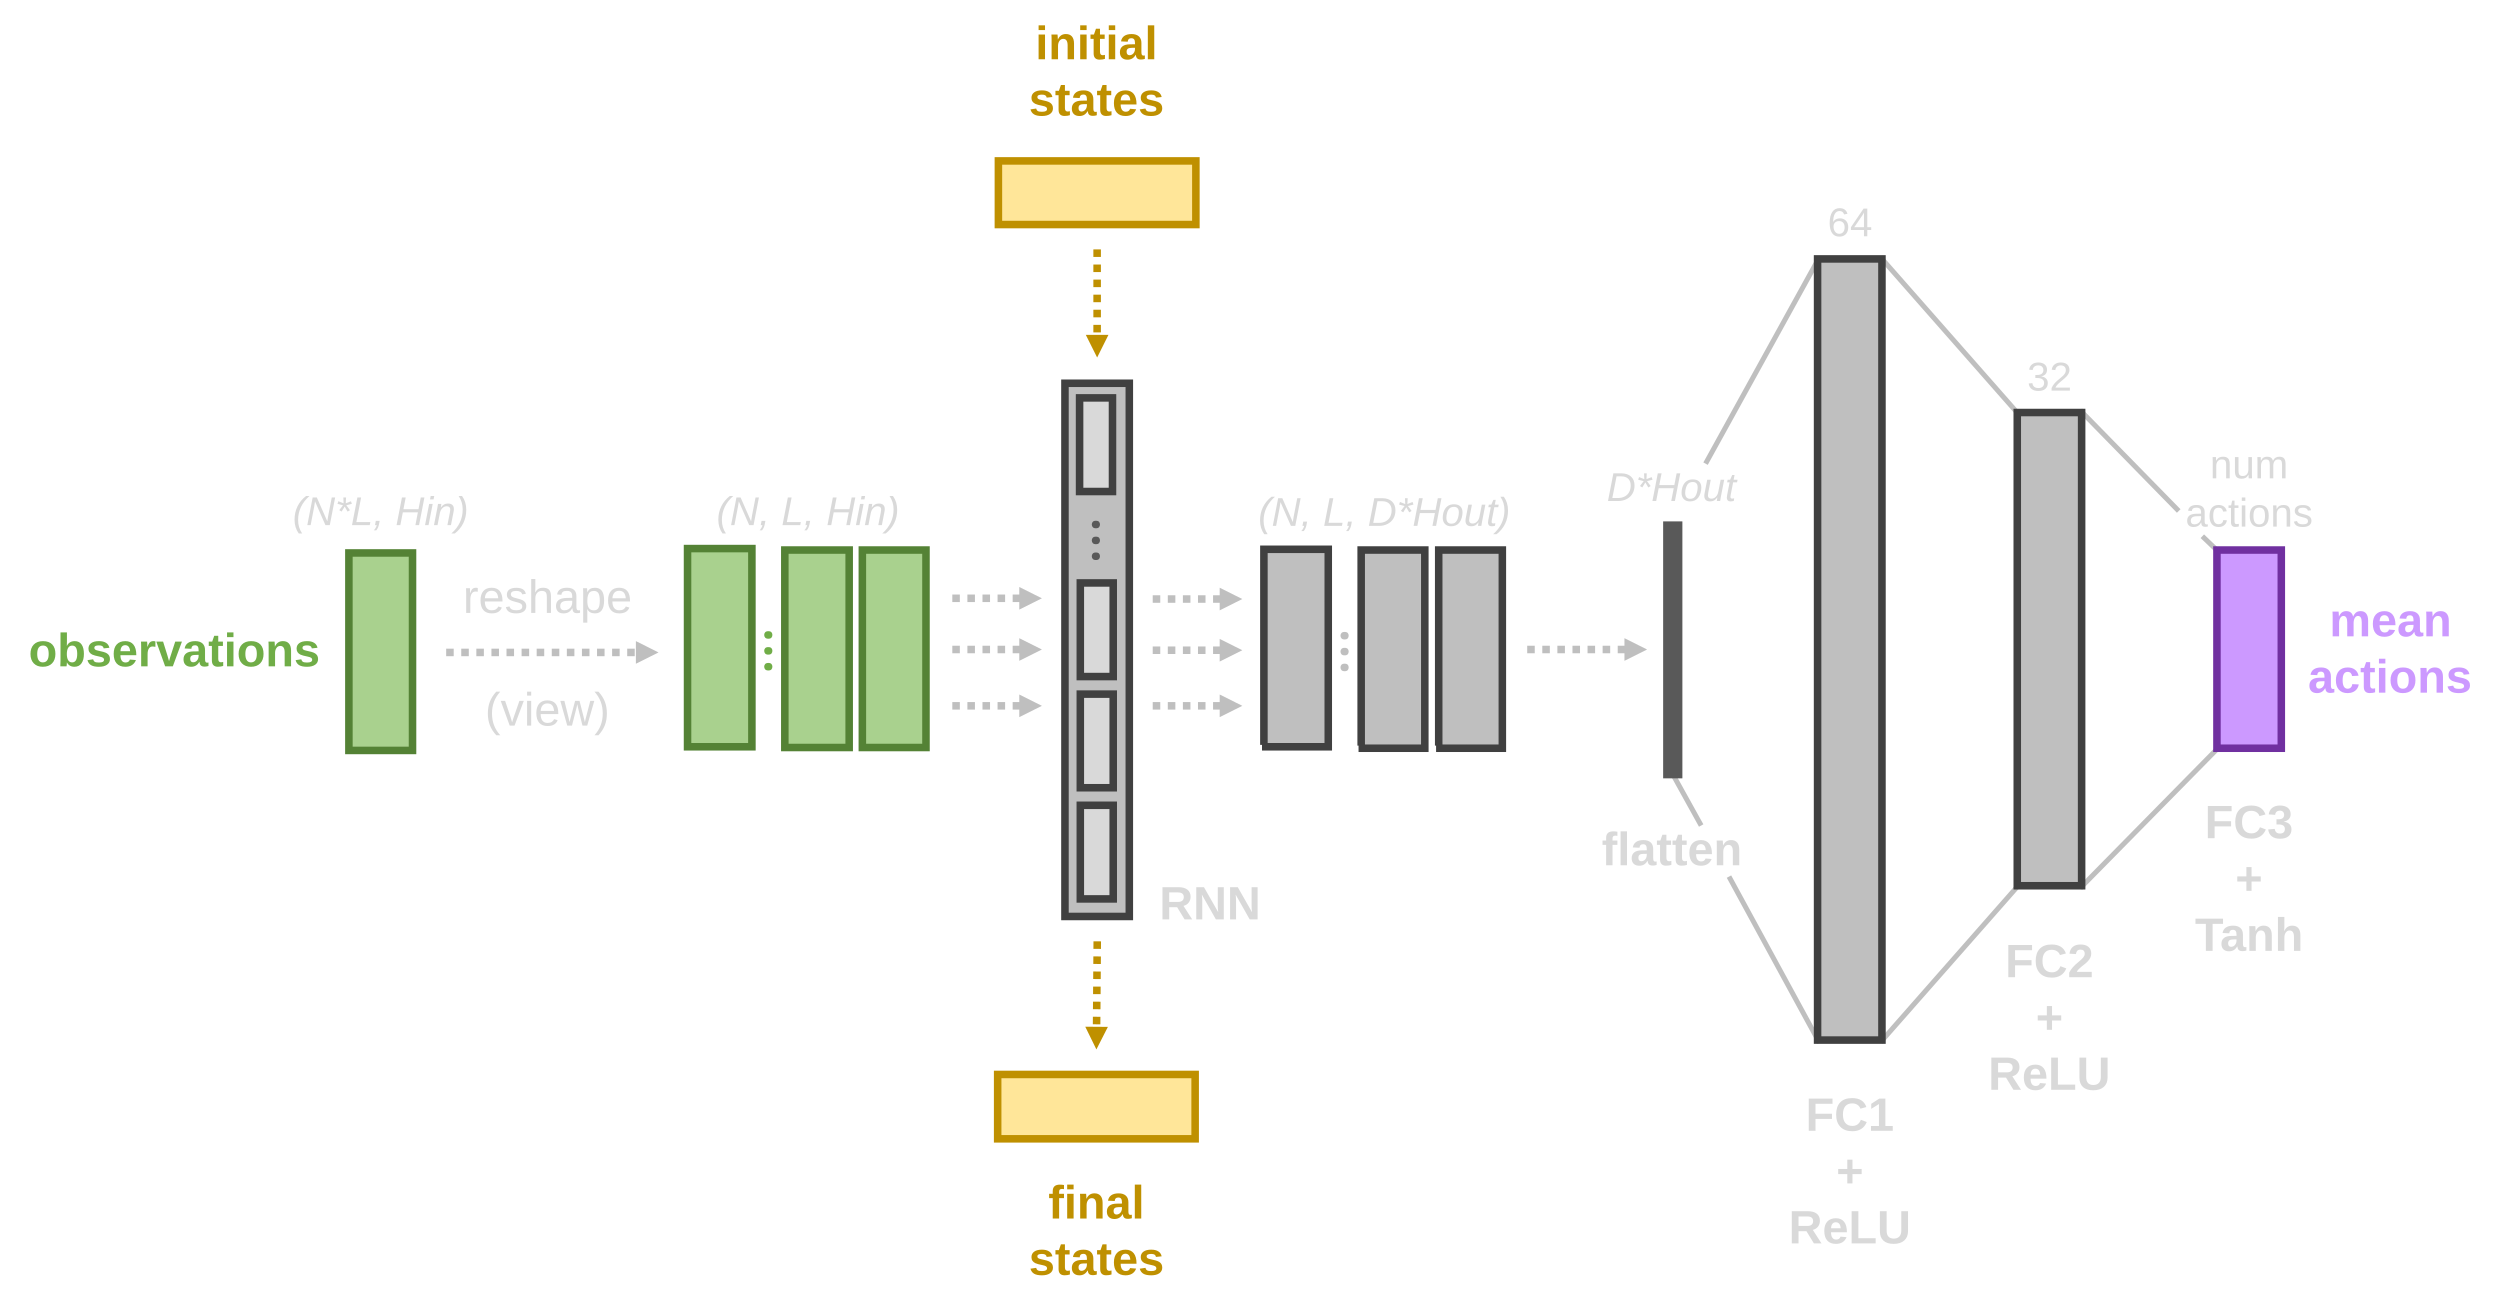
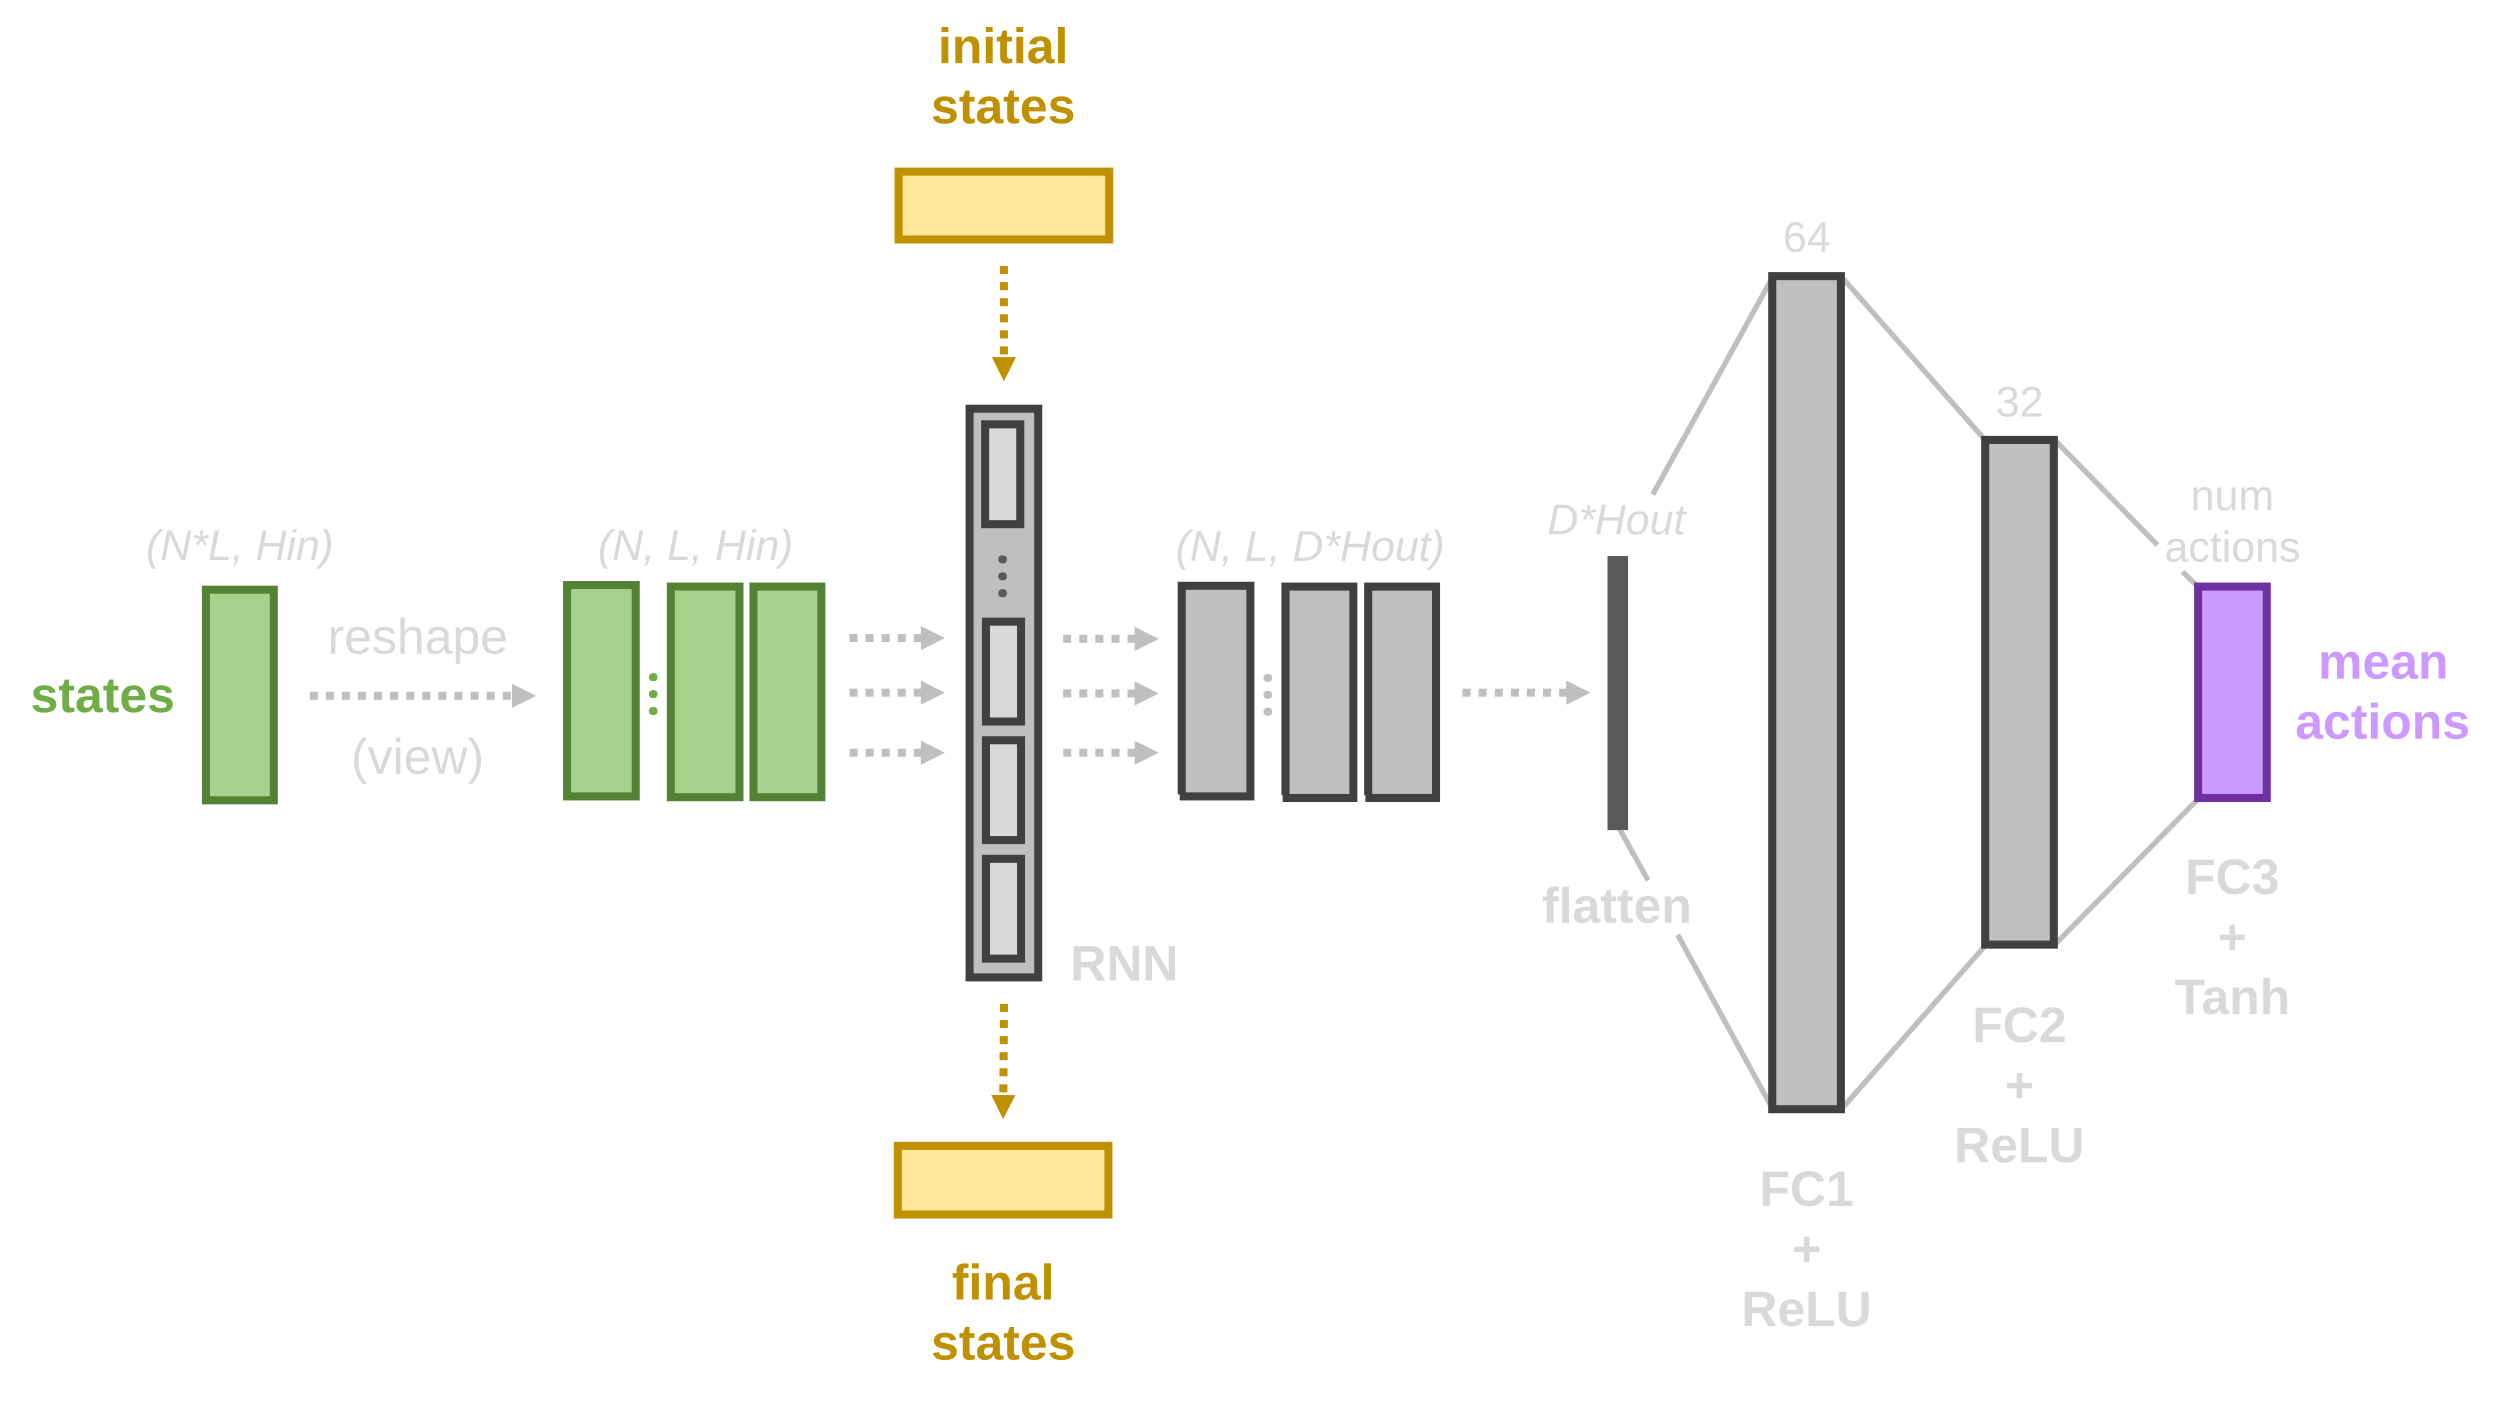
- <svg xmlns="http://www.w3.org/2000/svg" width="3418" height="1797" xml:space="preserve" overflow="hidden">
-   <g transform="translate(-1449 -688)">
+ <svg xmlns="http://www.w3.org/2000/svg" width="3205" height="1797" xml:space="preserve" overflow="hidden">
+   <defs>
+     <clipPath id="clip0">
+       <rect x="1662" y="688" width="3205" height="1797" />
+     </clipPath>
+   </defs>
+   <g clip-path="url(#clip0)" transform="translate(-1662 -688)">
    <path d="M3814.5 1889.5 3934.94 2110.65" stroke="#BFBFBF" stroke-width="6.875" stroke-linecap="square" stroke-miterlimit="8" stroke-dasharray="20.625 6.875" fill="none" fill-rule="evenodd" />
    <path d="M0 0 152.508 276.391" stroke="#BFBFBF" stroke-width="6.875" stroke-linecap="square" stroke-miterlimit="8" stroke-dasharray="20.625 6.875" fill="none" fill-rule="evenodd" transform="matrix(-1 0 0 1 3935.01 1042.5)" />
    <rect x="2905" y="1212" width="88" height="729" stroke="#404040" stroke-width="10.312" stroke-miterlimit="8" fill="#BFBFBF" />
    <rect x="2925" y="1232" width="45" height="128" stroke="#404040" stroke-width="10.312" stroke-miterlimit="8" fill="#D9D9D9" />
    <rect x="2926" y="1637" width="45" height="128" stroke="#404040" stroke-width="10.312" stroke-miterlimit="8" fill="#D9D9D9" />
    <rect x="2926" y="1789" width="45" height="128" stroke="#404040" stroke-width="10.312" stroke-miterlimit="8" fill="#D9D9D9" />
    <path d="M5.156-2.51828e-05 5.156 10.312-5.156 10.312-5.156 2.51828e-05ZM5.156 20.625 5.156 30.938-5.156 30.938-5.156 20.625ZM5.156 41.25 5.157 51.562-5.156 51.562-5.156 41.25ZM5.157 61.875 5.157 72.188-5.156 72.188-5.156 61.875ZM5.157 82.5 5.157 92.812-5.156 92.812-5.156 82.5ZM5.157 103.125 5.157 113.437-5.156 113.438-5.156 103.125ZM15.469 116.85 0.001 147.787-15.468 116.85Z" fill="#BF9000" transform="matrix(-1 0 0 1 2949 1029)" />
    <path d="M5.156-0.04 5.236 10.272-5.076 10.352-5.156 0.04ZM5.317 20.584 5.397 30.896-4.915 30.977-4.995 20.665ZM5.478 41.209 5.558 51.521-4.754 51.601-4.835 41.289ZM5.638 61.833 5.719 72.145-4.593 72.225-4.674 61.913ZM5.799 82.457 5.88 92.769-4.433 92.85-4.513 82.538ZM5.96 103.082 6.04 113.394-4.272 113.474-4.352 103.162ZM16.379 116.715 1.152 147.772-14.557 116.956Z" fill="#BF9000" transform="matrix(-1 0 0 1 2949.15 1975)" />
    <rect x="2522" y="1440" width="88" height="270" stroke="#548235" stroke-width="10.312" stroke-miterlimit="8" fill="#A9D18E" />
    <rect x="2389" y="1438" width="88" height="271" stroke="#548235" stroke-width="10.312" stroke-miterlimit="8" fill="#A9D18E" />
    <rect x="2628" y="1440" width="87" height="270" stroke="#548235" stroke-width="10.312" stroke-miterlimit="8" fill="#A9D18E" />
    <text fill="#70AD47" font-family="Calibri,Calibri_MSFontService,sans-serif" font-weight="400" font-size="83" transform="matrix(6.12323e-17 1 -1 6.12323e-17 2494.96 1545)">…</text>
    <rect x="2926" y="1485" width="45" height="128" stroke="#404040" stroke-width="10.312" stroke-miterlimit="8" fill="#D9D9D9" />
    <text fill="#595959" font-family="Calibri,Calibri_MSFontService,sans-serif" font-weight="400" font-size="83" transform="matrix(6.12323e-17 1 -1 6.12323e-17 2942.84 1394)">…</text>
    <rect x="2814" y="908" width="270" height="87" stroke="#BF9000" stroke-width="10.312" stroke-miterlimit="8" fill="#FFE699" />
    <rect x="2813" y="2157" width="270" height="88" stroke="#BF9000" stroke-width="10.312" stroke-miterlimit="8" fill="#FFE699" />
+     <text fill="#70AD47" font-family="Arial,Arial_MSFontService,sans-serif" font-weight="700" font-size="64" transform="matrix(1 0 0 1 1701.2 1601)">states</text>
    <path d="M2059 1574.84 2069.31 1574.84 2069.31 1585.16 2059 1585.16ZM2079.62 1574.84 2089.94 1574.84 2089.94 1585.16 2079.62 1585.16ZM2100.25 1574.84 2110.56 1574.84 2110.56 1585.16 2100.25 1585.16ZM2120.88 1574.84 2131.19 1574.84 2131.19 1585.16 2120.88 1585.16ZM2141.5 1574.84 2151.81 1574.84 2151.81 1585.16 2141.5 1585.16ZM2162.12 1574.84 2172.44 1574.84 2172.44 1585.16 2162.12 1585.16ZM2182.75 1574.84 2193.06 1574.84 2193.06 1585.16 2182.75 1585.16ZM2203.38 1574.84 2213.69 1574.84 2213.69 1585.16 2203.38 1585.16ZM2224 1574.84 2234.31 1574.84 2234.31 1585.16 2224 1585.16ZM2244.62 1574.84 2254.94 1574.84 2254.94 1585.16 2244.62 1585.16ZM2265.25 1574.84 2275.56 1574.84 2275.56 1585.16 2265.25 1585.16ZM2285.88 1574.84 2296.19 1574.84 2296.19 1585.16 2285.88 1585.16ZM2306.5 1574.84 2316.81 1574.84 2316.81 1585.16 2306.5 1585.16ZM2318.4 1564.53 2349.33 1580 2318.4 1595.47Z" fill="#BFBFBF" />
    <text fill="#D9D9D9" font-family="Arial,Arial_MSFontService,sans-serif" font-weight="400" font-size="64" transform="matrix(1 0 0 1 2081.94 1526)">reshape</text>
    <text fill="#D9D9D9" font-family="Arial,Arial_MSFontService,sans-serif" font-weight="400" font-size="64" transform="matrix(1 0 0 1 2112.03 1680)">(view)</text>
    <rect x="1926" y="1444" width="87" height="270" stroke="#548235" stroke-width="10.312" stroke-miterlimit="8" fill="#A9D18E" />
    <text fill="#D9D9D9" font-family="Arial,Arial_MSFontService,sans-serif" font-style="italic" font-weight="400" font-size="55" transform="matrix(1 0 0 1 1849.13 1406)">(N*L, </text>
    <text fill="#D9D9D9" font-family="Arial,Arial_MSFontService,sans-serif" font-style="italic" font-weight="400" font-size="55" transform="matrix(1 0 0 1 1989.5 1406)">Hin</text>
    <text fill="#D9D9D9" font-family="Arial,Arial_MSFontService,sans-serif" font-style="italic" font-weight="400" font-size="55" transform="matrix(1 0 0 1 2071.42 1406)">)</text>
    <text fill="#D9D9D9" font-family="Arial,Arial_MSFontService,sans-serif" font-style="italic" font-weight="400" font-size="55" transform="matrix(1 0 0 1 2428.52 1406)">(N, L, </text>
    <text fill="#D9D9D9" font-family="Arial,Arial_MSFontService,sans-serif" font-style="italic" font-weight="400" font-size="55" transform="matrix(1 0 0 1 2578.62 1406)">Hin</text>
    <text fill="#D9D9D9" font-family="Arial,Arial_MSFontService,sans-serif" font-style="italic" font-weight="400" font-size="55" transform="matrix(1 0 0 1 2660.55 1406)">)</text>
    <text fill="#BF9000" font-family="Arial,Arial_MSFontService,sans-serif" font-weight="700" font-size="64" transform="matrix(1 0 0 1 2882.26 2354)">final</text>
    <text fill="#BF9000" font-family="Arial,Arial_MSFontService,sans-serif" font-weight="700" font-size="64" transform="matrix(1 0 0 1 2855.63 2431)">states</text>
    <text fill="#BF9000" font-family="Arial,Arial_MSFontService,sans-serif" font-weight="700" font-size="64" transform="matrix(1 0 0 1 2864.5 769)">initial</text>
    <text fill="#BF9000" font-family="Arial,Arial_MSFontService,sans-serif" font-weight="700" font-size="64" transform="matrix(1 0 0 1 2855.63 846)">states</text>
    <rect x="3310" y="1440" width="87" height="271" stroke="#404040" stroke-width="10.312" stroke-linecap="square" stroke-miterlimit="8" stroke-dasharray="30.938 10.312" fill="#BFBFBF" />
    <rect x="3177" y="1439" width="88" height="270" stroke="#404040" stroke-width="10.312" stroke-linecap="square" stroke-miterlimit="8" stroke-dasharray="30.938 10.312" fill="#BFBFBF" />
    <rect x="3416" y="1440" width="87" height="271" stroke="#404040" stroke-width="10.312" stroke-linecap="square" stroke-miterlimit="8" stroke-dasharray="30.938 10.312" fill="#BFBFBF" />
    <text fill="#BFBFBF" font-family="Calibri,Calibri_MSFontService,sans-serif" font-weight="400" font-size="83" transform="matrix(6.12323e-17 1 -1 6.12323e-17 3282.86 1546)">…</text>
    <text fill="#D9D9D9" font-family="Arial,Arial_MSFontService,sans-serif" font-style="italic" font-weight="400" font-size="55" transform="matrix(1 0 0 1 3169.15 1407)">(N, L, D*</text>
    <text fill="#D9D9D9" font-family="Arial,Arial_MSFontService,sans-serif" font-style="italic" font-weight="400" font-size="55" transform="matrix(1 0 0 1 3379.99 1407)">Hout</text>
    <text fill="#D9D9D9" font-family="Arial,Arial_MSFontService,sans-serif" font-style="italic" font-weight="400" font-size="55" transform="matrix(1 0 0 1 3495.72 1407)">)</text>
    <path d="M3025 1571.84 3035.31 1571.84 3035.31 1582.16 3025 1582.16ZM3045.62 1571.84 3055.94 1571.84 3055.94 1582.16 3045.62 1582.16ZM3066.25 1571.84 3076.56 1571.84 3076.56 1582.16 3066.25 1582.16ZM3086.88 1571.84 3097.19 1571.84 3097.19 1582.16 3086.88 1582.16ZM3107.5 1571.84 3117.81 1571.84 3117.81 1582.16 3107.5 1582.16ZM3116.55 1561.53 3147.49 1577 3116.55 1592.47Z" fill="#BFBFBF" />
    <path d="M3537 1570.84 3547.31 1570.84 3547.31 1581.16 3537 1581.16ZM3557.62 1570.84 3567.94 1570.84 3567.94 1581.16 3557.62 1581.16ZM3578.25 1570.84 3588.56 1570.84 3588.56 1581.16 3578.25 1581.16ZM3598.87 1570.84 3609.19 1570.84 3609.19 1581.16 3598.87 1581.16ZM3619.5 1570.84 3629.81 1570.84 3629.81 1581.16 3619.5 1581.16ZM3640.12 1570.84 3650.44 1570.84 3650.44 1581.16 3640.12 1581.16ZM3660.75 1570.84 3671.06 1570.84 3671.06 1581.16 3660.75 1581.16ZM3669.95 1560.53 3700.89 1576 3669.95 1591.47Z" fill="#BFBFBF" />
    <text fill="#D9D9D9" font-family="Arial,Arial_MSFontService,sans-serif" font-weight="700" font-size="64" transform="matrix(1 0 0 1 3638.87 1871)">flatten</text>
    <text fill="#D9D9D9" font-family="Arial,Arial_MSFontService,sans-serif" font-weight="700" font-size="64" transform="matrix(1 0 0 1 3034.04 1945)">RNN</text>
    <text fill="#D9D9D9" font-family="Arial,Arial_MSFontService,sans-serif" font-style="italic" font-weight="400" font-size="55" transform="matrix(1 0 0 1 3645.77 1373)">D*</text>
    <text fill="#D9D9D9" font-family="Arial,Arial_MSFontService,sans-serif" font-style="italic" font-weight="400" font-size="55" transform="matrix(1 0 0 1 3706.5 1373)">Hout</text>
    <path d="M3025 1647.84 3035.31 1647.84 3035.31 1658.16 3025 1658.16ZM3045.62 1647.84 3055.94 1647.84 3055.94 1658.16 3045.62 1658.16ZM3066.25 1647.84 3076.56 1647.84 3076.56 1658.16 3066.25 1658.16ZM3086.88 1647.84 3097.19 1647.84 3097.19 1658.16 3086.88 1658.16ZM3107.5 1647.84 3117.81 1647.84 3117.81 1658.16 3107.5 1658.16ZM3116.55 1637.53 3147.49 1653 3116.55 1668.47Z" fill="#BFBFBF" />
    <path d="M3025 1501.84 3035.31 1501.84 3035.31 1512.16 3025 1512.16ZM3045.62 1501.84 3055.94 1501.84 3055.94 1512.16 3045.62 1512.16ZM3066.25 1501.84 3076.56 1501.84 3076.56 1512.16 3066.25 1512.16ZM3086.88 1501.84 3097.19 1501.84 3097.19 1512.16 3086.88 1512.16ZM3107.5 1501.84 3117.81 1501.84 3117.81 1512.16 3107.5 1512.16ZM3116.55 1491.53 3147.49 1507 3116.55 1522.47Z" fill="#BFBFBF" />
    <path d="M2751 1570.84 2761.31 1570.84 2761.31 1581.16 2751 1581.16ZM2771.62 1570.84 2781.94 1570.84 2781.94 1581.16 2771.62 1581.16ZM2792.25 1570.84 2802.56 1570.84 2802.56 1581.16 2792.25 1581.16ZM2812.88 1570.84 2823.19 1570.84 2823.19 1581.16 2812.88 1581.16ZM2833.5 1570.84 2843.81 1570.84 2843.81 1581.16 2833.5 1581.16ZM2842.55 1560.53 2873.49 1576 2842.55 1591.47Z" fill="#BFBFBF" />
    <path d="M2751 1647.84 2761.31 1647.84 2761.31 1658.16 2751 1658.16ZM2771.62 1647.84 2781.94 1647.84 2781.94 1658.16 2771.62 1658.16ZM2792.25 1647.84 2802.56 1647.84 2802.56 1658.16 2792.25 1658.16ZM2812.88 1647.84 2823.19 1647.84 2823.19 1658.16 2812.88 1658.16ZM2833.5 1647.84 2843.81 1647.84 2843.81 1658.16 2833.5 1658.16ZM2842.55 1637.53 2873.49 1653 2842.55 1668.47Z" fill="#BFBFBF" />
    <path d="M2751 1500.84 2761.31 1500.84 2761.31 1511.16 2751 1511.16ZM2771.62 1500.84 2781.94 1500.84 2781.94 1511.16 2771.62 1511.16ZM2792.25 1500.84 2802.56 1500.84 2802.56 1511.16 2792.25 1511.16ZM2812.88 1500.84 2823.19 1500.84 2823.19 1511.16 2812.88 1511.16ZM2833.5 1500.84 2843.81 1500.84 2843.81 1511.16 2833.5 1511.16ZM2842.55 1490.53 2873.49 1506 2842.55 1521.47Z" fill="#BFBFBF" />
    <path d="M4295.5 1251.5 4426.35 1385.21" stroke="#BFBFBF" stroke-width="6.875" stroke-linecap="square" stroke-miterlimit="8" stroke-dasharray="20.625 6.875" fill="none" fill-rule="evenodd" />
    <path d="M0 0 185.262 188.191" stroke="#BFBFBF" stroke-width="6.875" stroke-linecap="square" stroke-miterlimit="8" stroke-dasharray="20.625 6.875" fill="none" fill-rule="evenodd" transform="matrix(-1 0 0 1 4480.76 1711.5)" />
    <path d="M0 0 185.263 210.592" stroke="#BFBFBF" stroke-width="6.875" stroke-linecap="square" stroke-miterlimit="8" stroke-dasharray="20.625 6.875" fill="none" fill-rule="evenodd" transform="matrix(-1 0 0 1 4207.76 1899.5)" />
    <path d="M4462.5 1423.5 4480.48 1440.73" stroke="#BFBFBF" stroke-width="6.875" stroke-linecap="square" stroke-miterlimit="8" stroke-dasharray="20.625 6.875" fill="none" fill-rule="evenodd" />
    <path d="M4022.5 1042.5 4207.76 1253.09" stroke="#BFBFBF" stroke-width="6.875" stroke-linecap="square" stroke-miterlimit="8" stroke-dasharray="20.625 6.875" fill="none" fill-rule="evenodd" />
    <rect x="3934" y="1042" width="88" height="1068" stroke="#404040" stroke-width="10.312" stroke-miterlimit="8" fill="#BFBFBF" />
    <rect x="4207" y="1252" width="88" height="647" stroke="#404040" stroke-width="10.312" stroke-miterlimit="8" fill="#BFBFBF" />
    <text fill="#D9D9D9" font-family="Arial,Arial_MSFontService,sans-serif" font-weight="700" font-size="64" transform="matrix(1 0 0 1 3917.66 2234)">FC1</text>
    <text fill="#D9D9D9" font-family="Arial,Arial_MSFontService,sans-serif" font-weight="700" font-size="64" transform="matrix(1 0 0 1 3959.48 2311)">+ </text>
    <text fill="#D9D9D9" font-family="Arial,Arial_MSFontService,sans-serif" font-weight="700" font-size="64" transform="matrix(1 0 0 1 3894.45 2388)">ReLU</text>
    <text fill="#D9D9D9" font-family="Arial,Arial_MSFontService,sans-serif" font-weight="700" font-size="64" transform="matrix(1 0 0 1 4190.48 2024)">FC2</text>
    <text fill="#D9D9D9" font-family="Arial,Arial_MSFontService,sans-serif" font-weight="700" font-size="64" transform="matrix(1 0 0 1 4232.3 2101)">+</text>
    <text fill="#D9D9D9" font-family="Arial,Arial_MSFontService,sans-serif" font-weight="700" font-size="64" transform="matrix(1 0 0 1 4167.27 2178)">ReLU</text>
    <text fill="#D9D9D9" font-family="Arial,Arial_MSFontService,sans-serif" font-weight="700" font-size="64" transform="matrix(1 0 0 1 4463.3 1834)">FC3</text>
    <text fill="#D9D9D9" font-family="Arial,Arial_MSFontService,sans-serif" font-weight="700" font-size="64" transform="matrix(1 0 0 1 4505.12 1911)">+</text>
    <text fill="#D9D9D9" font-family="Arial,Arial_MSFontService,sans-serif" font-weight="700" font-size="64" transform="matrix(1 0 0 1 4449.92 1988)">Tanh</text>
    <rect x="4480" y="1440" width="88" height="271" stroke="#7030A0" stroke-width="10.312" stroke-miterlimit="8" fill="#CC99FF" />
    <text fill="#CC99FF" font-family="Arial,Arial_MSFontService,sans-serif" font-weight="700" font-size="64" transform="matrix(1 0 0 1 4633.75 1558)">mean</text>
    <text fill="#CC99FF" font-family="Arial,Arial_MSFontService,sans-serif" font-weight="700" font-size="64" transform="matrix(1 0 0 1 4604.53 1635)">actions</text>
    <text fill="#D9D9D9" font-family="Arial,Arial_MSFontService,sans-serif" font-weight="400" font-size="55" transform="matrix(1 0 0 1 3947.73 1011)">64</text>
    <text fill="#D9D9D9" font-family="Arial,Arial_MSFontService,sans-serif" font-weight="400" font-size="55" transform="matrix(1 0 0 1 4220.55 1222)">32</text>
    <text fill="#D9D9D9" font-family="Arial,Arial_MSFontService,sans-serif" font-weight="400" font-size="55" transform="matrix(1 0 0 1 4470.44 1342)">num</text>
    <text fill="#D9D9D9" font-family="Arial,Arial_MSFontService,sans-serif" font-weight="400" font-size="55" transform="matrix(1 0 0 1 4436.93 1408)">actions</text>
    <path d="M3736.5 1747.5 3773.34 1813.93" stroke="#BFBFBF" stroke-width="6.875" stroke-linecap="square" stroke-miterlimit="8" stroke-dasharray="20.625 6.875" fill="none" fill-rule="evenodd" />
    <rect x="3728" y="1406" width="16" height="341" stroke="#595959" stroke-width="10.312" stroke-miterlimit="8" fill="#595959" />
-     <text fill="#70AD47" font-family="Arial,Arial_MSFontService,sans-serif" font-weight="700" font-size="64" transform="matrix(1 0 0 1 1488.16 1599)">observations</text>
  </g>
</svg>
